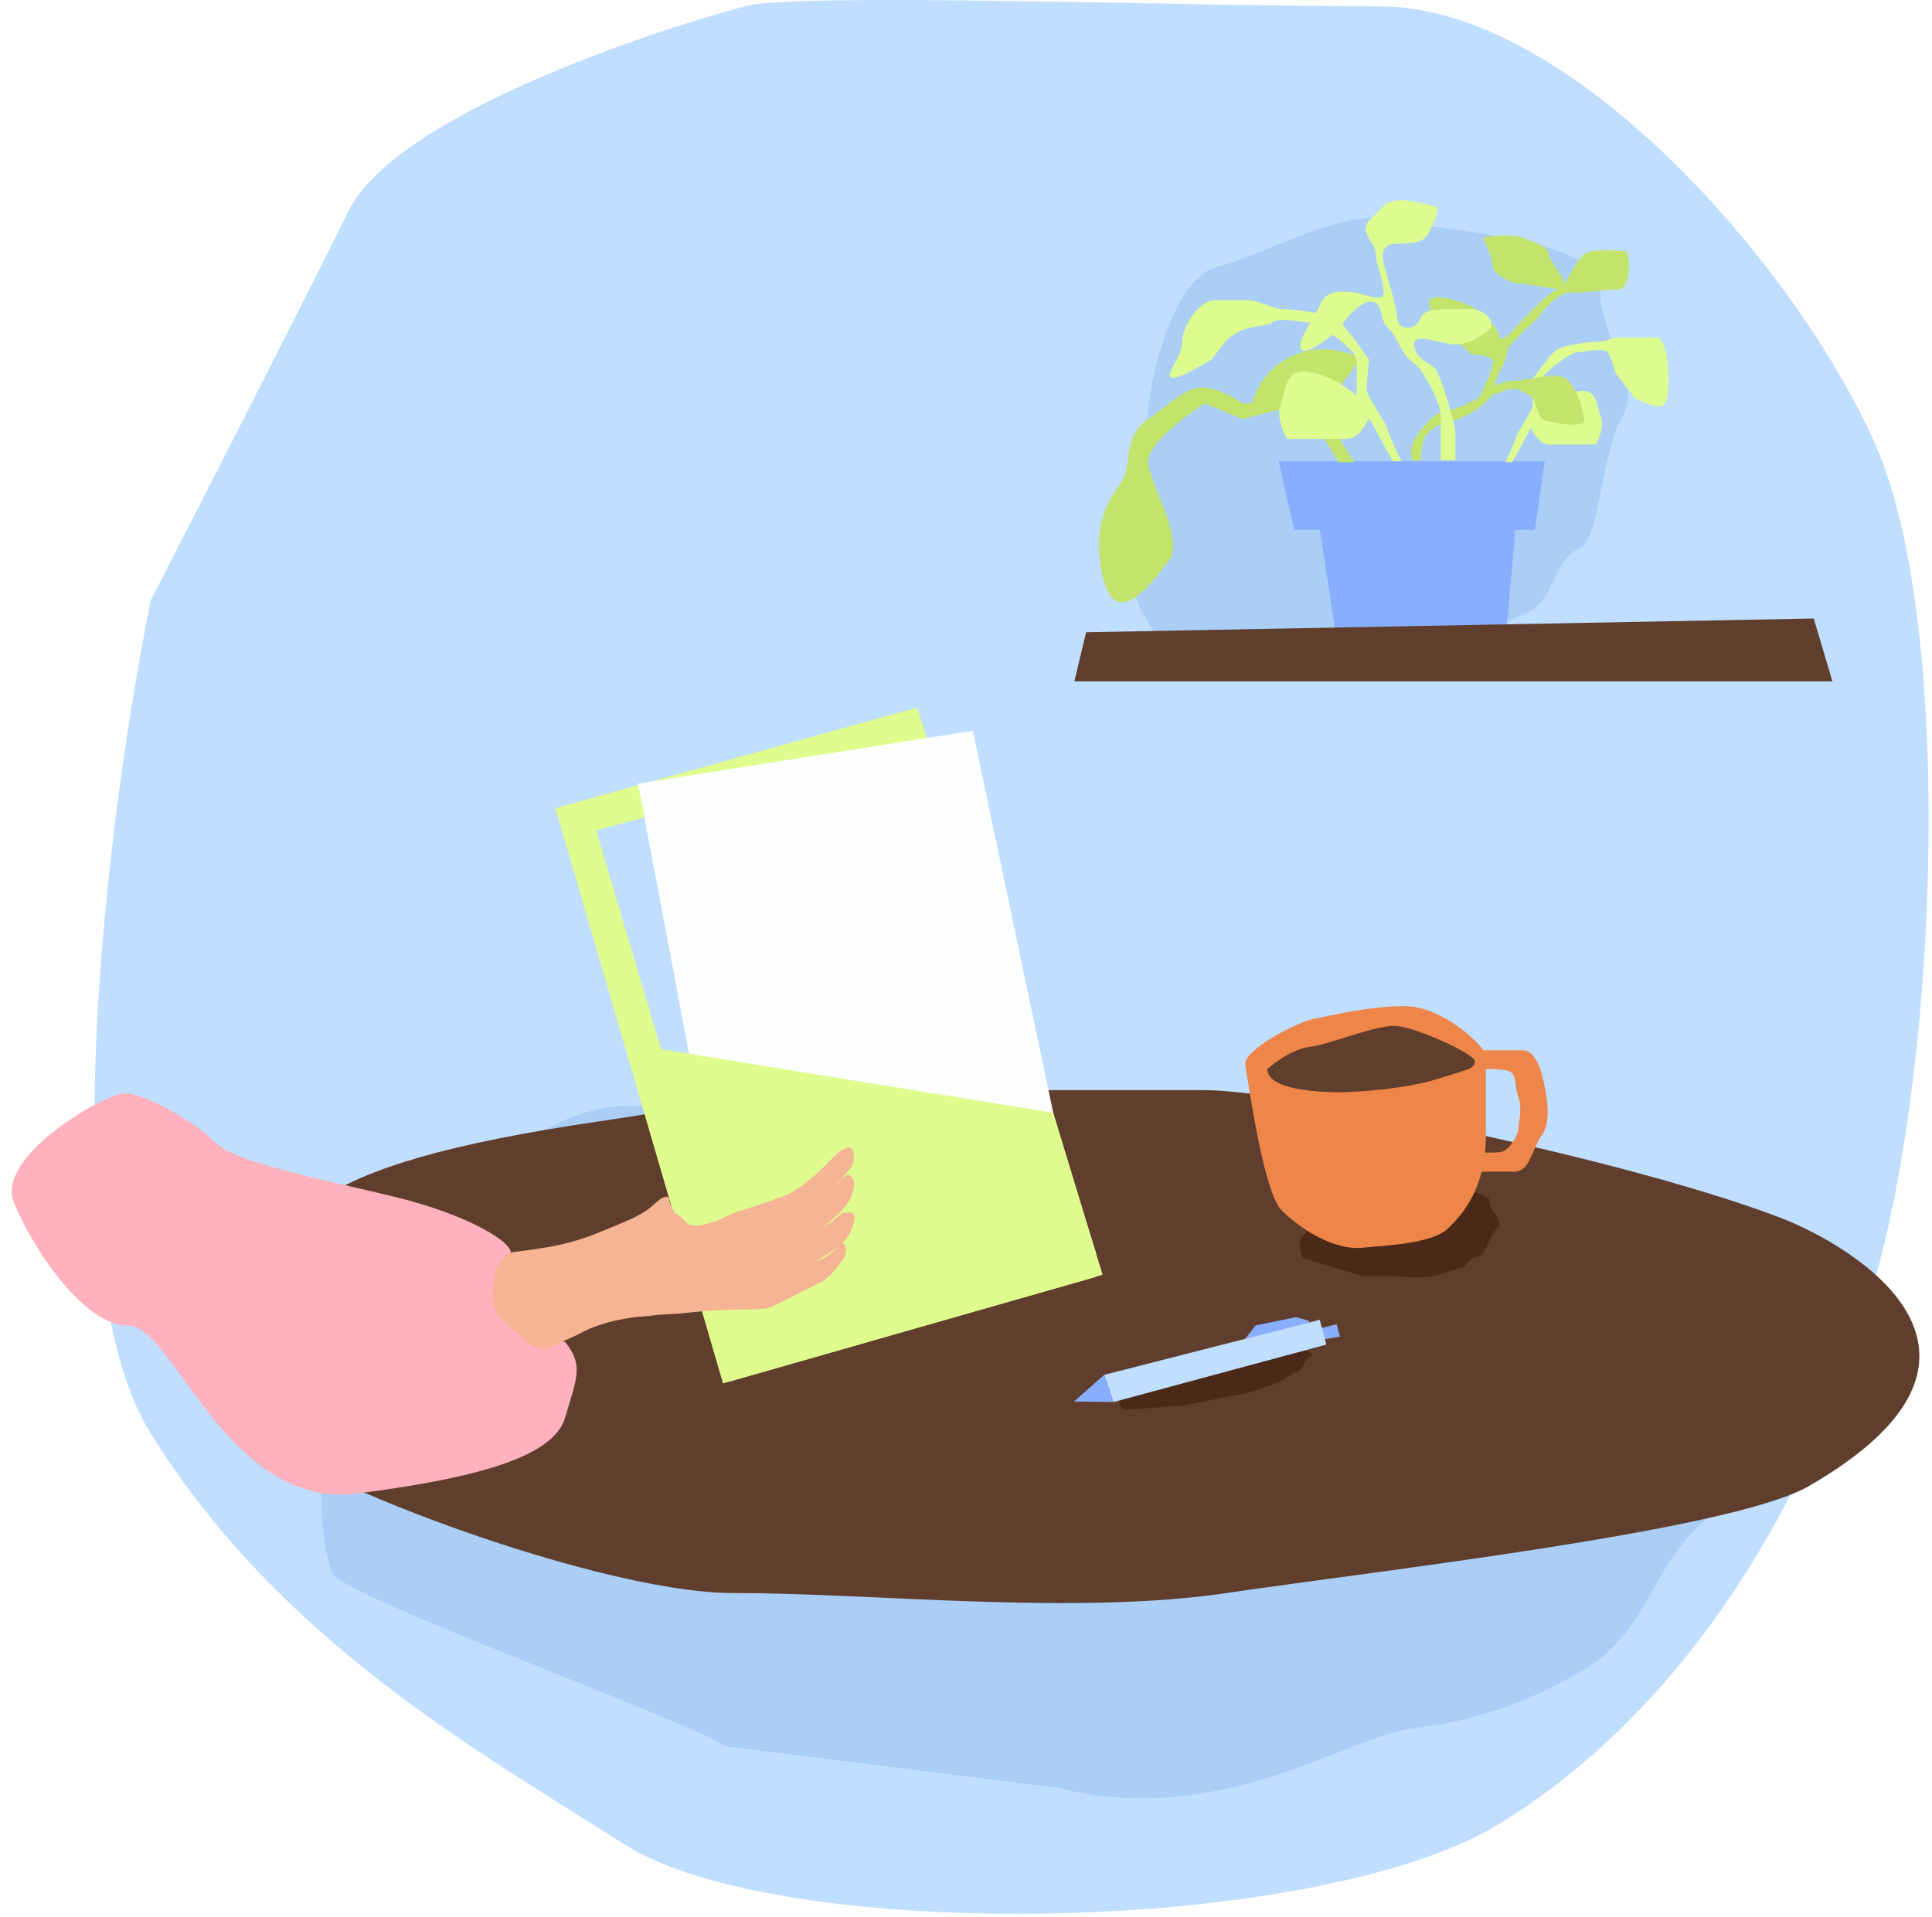
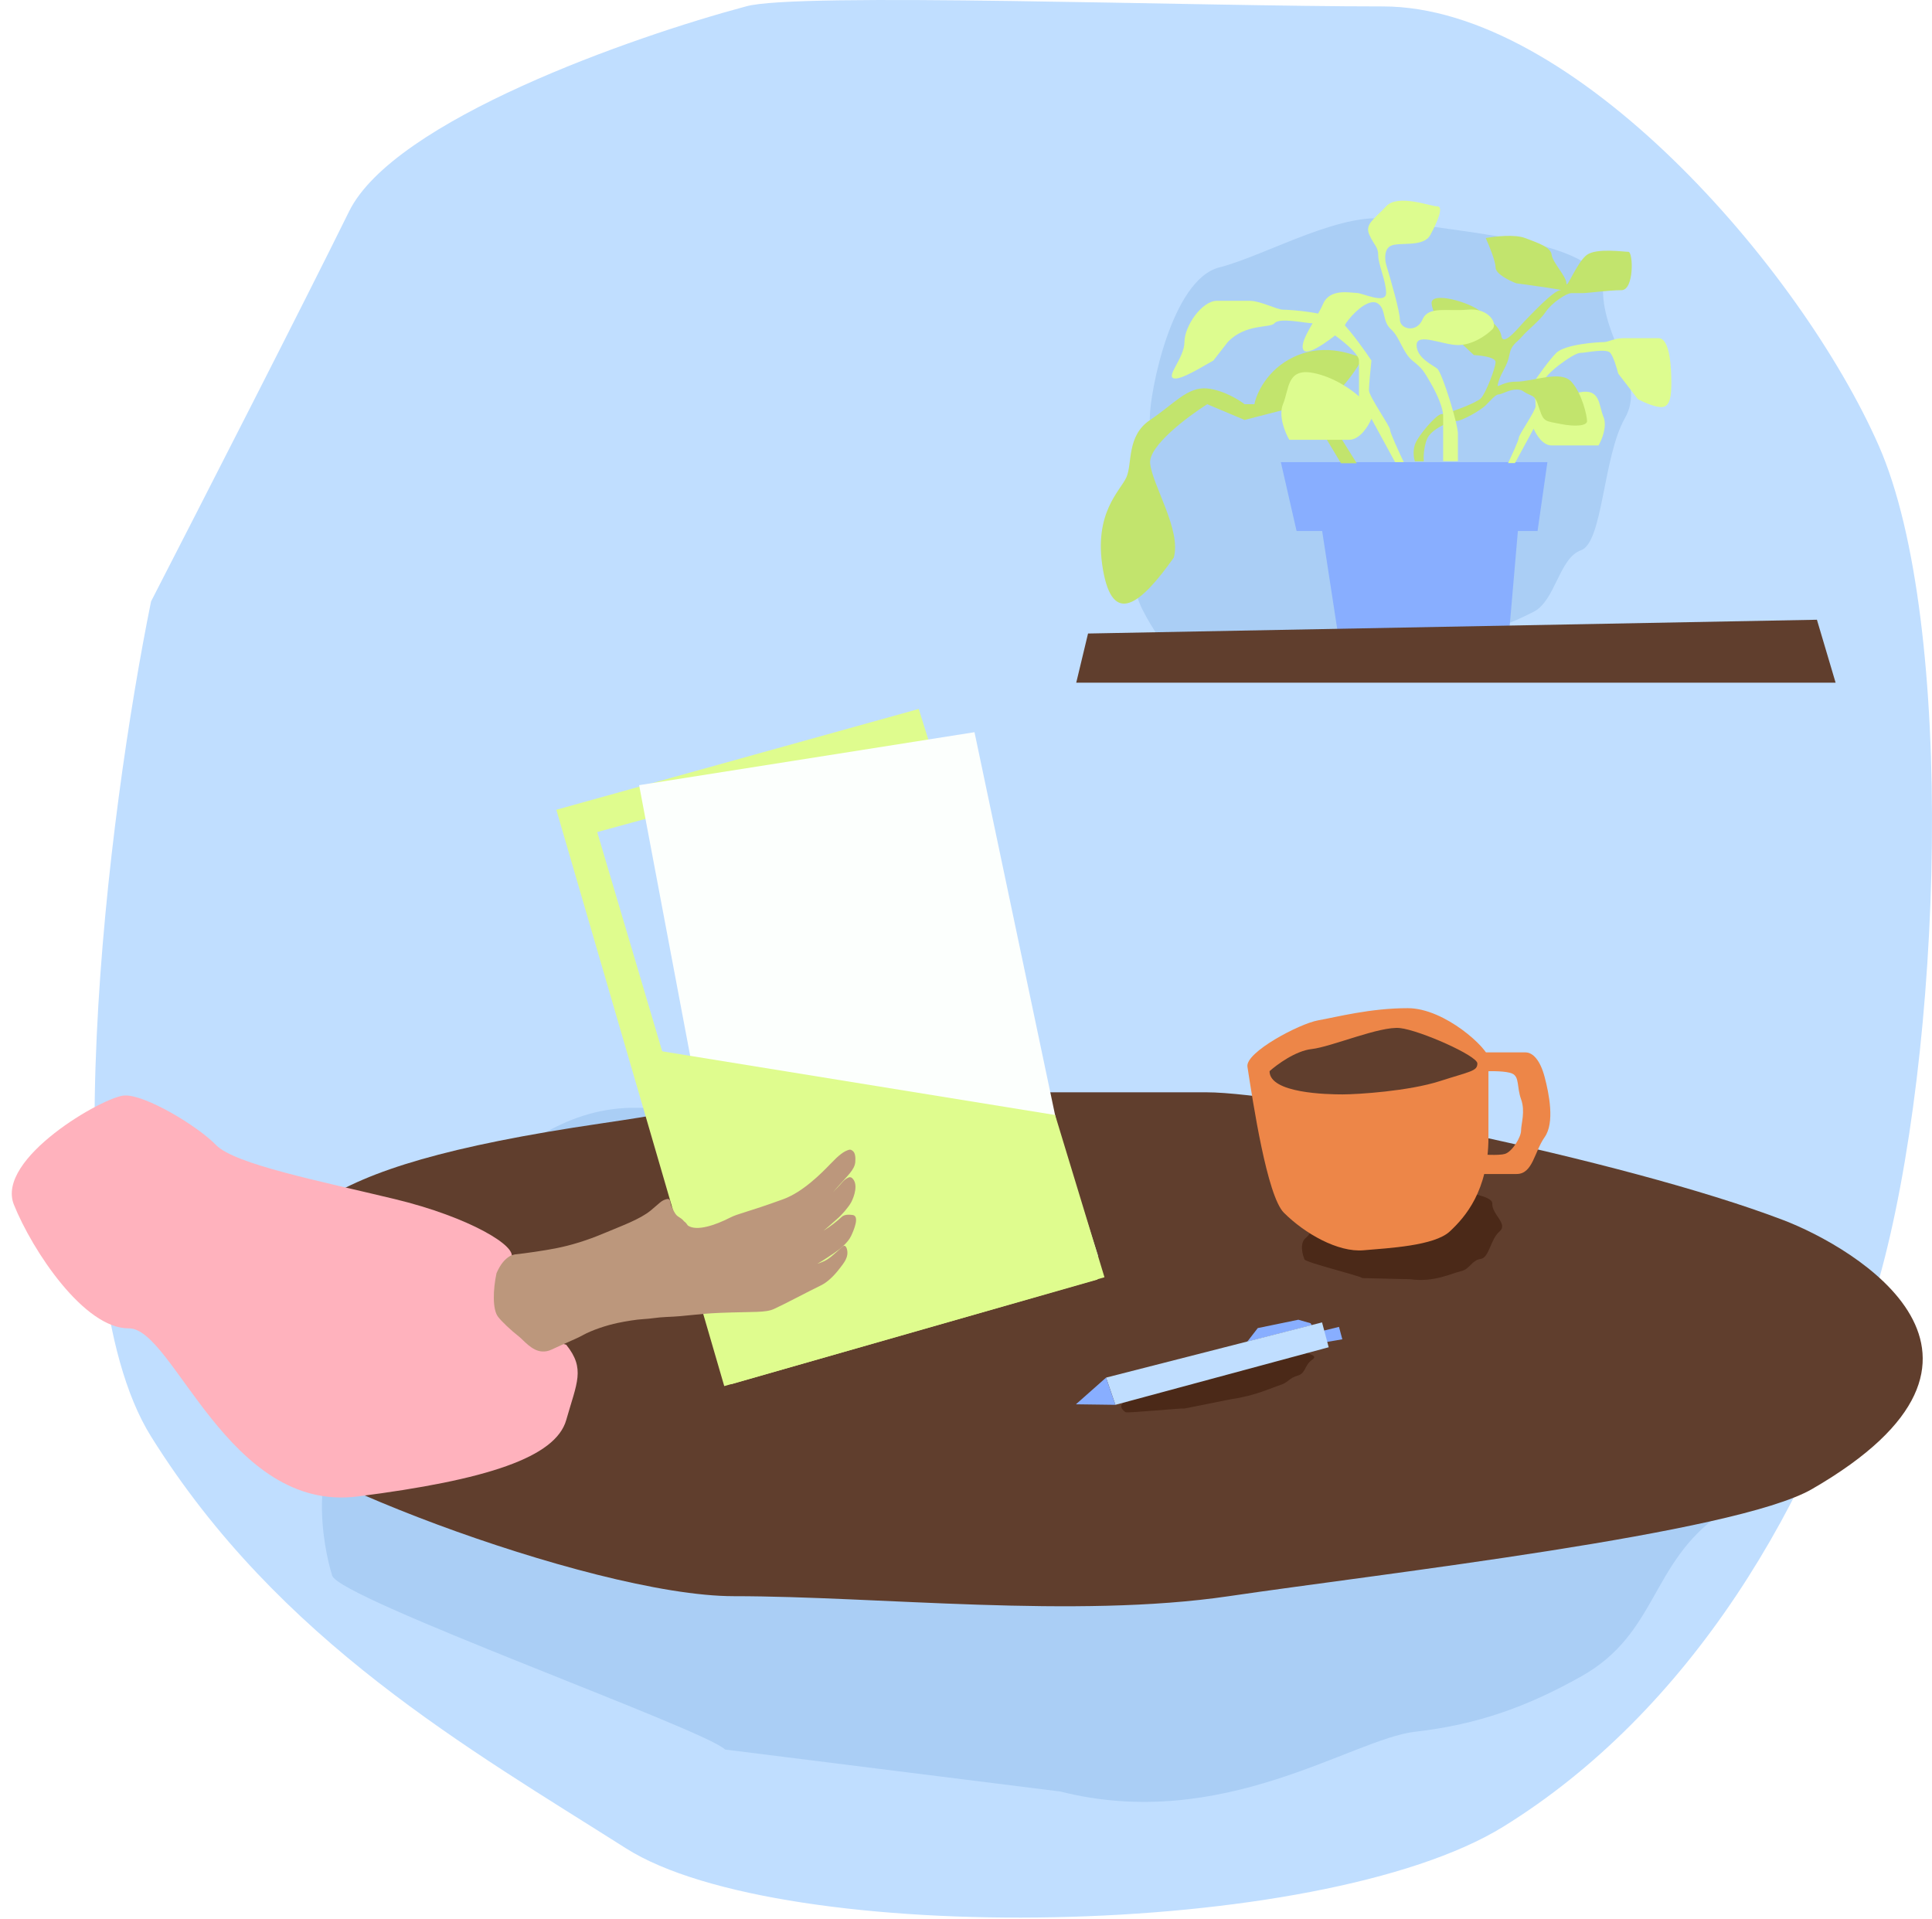
- <svg xmlns="http://www.w3.org/2000/svg" width="254" height="252" viewBox="0 0 254 252" fill="none">
-   <path d="M45.809 27.751C51.696 15.792 82.985 4.829 97.893 0.842C104.447 -1.053 156.415 0.842 181.48 0.842C206.544 0.842 236.323 35.226 246.556 58.455C256.788 81.683 254.949 138.376 246.556 168.044C238.162 197.713 221.491 224.736 197.346 239.686C173.202 254.635 102.618 255.553 82.152 242.558C61.687 229.564 36.611 215.422 19.825 188.513C6.396 166.986 14.23 106.484 19.825 78.924C26.034 66.849 39.923 39.711 45.809 27.751Z" fill="#C0DEFF" />
-   <path d="M95.157 229.593L139.158 235.103C160.464 240.495 177.433 228.207 185.722 227.257C194.011 226.308 200.495 223.94 207.535 219.987C217.531 214.375 216.582 205.173 225.739 198.719C234.897 192.264 220.229 182.052 221.862 171.702C223.494 161.352 165.871 151.135 148.605 145.929C131.339 140.723 101.168 145.668 83.579 145.377C65.99 145.085 54.506 166.293 53.672 171.578C52.839 176.863 53.329 182.357 46.759 186.737C40.19 191.118 42.39 202.974 43.599 206.776C44.566 209.817 92.698 227.024 95.157 229.593Z" fill="#AACEF5" />
-   <path d="M30.088 172.787C24.017 182.696 30.002 183.347 32.532 186.602C32.532 191.961 77.419 209.469 96.326 209.469C115.233 209.469 141.085 212.447 161.278 209.469C181.471 206.492 227.674 201.263 237.806 195.415C267.879 178.058 243.462 163.71 234.023 160.107C213.103 152.122 169.057 143.344 158.326 143.344C86.39 143.344 108.383 143.104 78.963 147.418C38.344 153.376 37.676 160.4 30.088 172.787Z" fill="#603E2D" />
-   <path d="M65.93 171.392C66.353 174.357 70.645 175.433 74.314 176.474C76.851 179.633 75.703 181.457 74.314 186.349C72.925 191.241 63.961 194.215 46.927 196.384C29.893 198.552 22.778 174.269 16.918 174.323C11.058 174.376 4.25 164.133 1.824 158.089C-0.603 152.046 13.621 143.888 16.341 143.761C19.061 143.634 25.907 147.743 28.352 150.263C30.798 152.783 41.934 154.977 51.792 157.352C61.65 159.728 68.148 163.662 67.052 165.123C65.956 166.583 65.402 167.686 65.93 171.392Z" fill="#FFB2BD" />
-   <path d="M152.977 84.916L184.312 83.472C192.146 84.771 198.381 81.739 201.258 80.295C204.136 78.851 204.616 73.219 207.493 72.209C210.371 71.198 210.371 59.935 213.249 54.881C216.127 49.827 210.371 44.773 210.371 37.986C210.371 31.199 189.428 30.477 183.033 28.889C176.638 27.3 166.246 33.509 160.011 35.098C153.776 36.686 150.898 51.415 150.898 54.881C150.898 58.346 151.378 61.812 149.3 65.277C147.221 68.743 148.66 76.107 149.3 78.418C149.811 80.266 151.964 83.52 152.977 84.916Z" fill="#AACEF5" />
-   <path d="M170.163 69.682L168.098 60.645H203.082L201.791 69.682H199.209L198.047 83.108H175.585L173.52 69.682H170.163Z" fill="#88AEFF" />
-   <path d="M171.342 53.044L175.989 60.789H178.055L172.891 52.527C173.321 52.699 174.543 52.631 175.989 50.978C177.797 48.913 179.088 46.847 178.571 46.847C178.055 46.847 174.182 44.782 169.793 46.847C166.281 48.5 164.887 51.667 164.629 53.044H163.338C162.564 52.441 160.498 51.185 158.433 50.978C155.851 50.72 154.043 53.044 150.945 55.109C147.847 57.175 148.621 60.789 147.847 62.597C147.072 64.404 143.458 67.244 144.749 74.731C146.04 82.219 149.654 79.379 154.043 73.182C155.076 69.568 151.203 63.629 150.945 60.789C150.739 58.517 155.851 54.679 158.433 53.044L163.338 55.109L171.342 53.044Z" fill="#C2E46D" />
-   <path d="M198.822 60.775H197.918C198.391 59.785 199.338 57.728 199.338 57.418C199.338 57.031 201.533 53.933 201.533 53.287C201.533 52.771 201.36 51.007 201.274 50.189C201.877 49.285 203.314 47.246 204.244 46.316C205.405 45.154 209.795 44.896 210.44 44.896C211.086 44.896 211.86 44.38 213.022 44.38H217.669C219.218 44.38 219.348 48.511 219.348 50.189C219.348 51.867 219.218 53.287 218.186 53.416C217.359 53.52 215.69 52.771 214.958 52.384L212.376 49.027C212.204 48.339 211.757 46.833 211.344 46.316C210.827 45.671 208.116 46.316 207.342 46.316C206.567 46.316 202.565 49.156 202.565 50.189V53.933C203.254 53.287 205.173 51.893 207.342 51.48C210.053 50.964 209.795 53.158 210.44 54.707C210.956 55.947 210.225 57.72 209.795 58.451H203.598C202.462 58.451 201.576 56.988 201.274 56.257L198.822 60.775Z" fill="#DDFC8F" />
-   <path d="M183.091 60.645H184.234C183.636 59.399 182.438 56.807 182.438 56.417C182.438 55.929 179.662 52.026 179.662 51.212C179.662 50.562 179.879 48.339 179.988 47.309C179.226 46.171 177.408 43.601 176.232 42.43C174.762 40.966 169.21 40.641 168.393 40.641C167.577 40.641 165.436 39.474 163.967 39.474H159.707C157.747 39.474 155.446 42.782 155.446 44.896C155.446 47.01 152.849 49.51 154.156 49.672C155.201 49.803 158.322 47.797 159.248 47.309L161.127 44.896C163.45 42.43 166.727 43.081 167.25 42.43C167.903 41.617 171.333 42.43 172.313 42.43C173.293 42.43 178.355 46.008 178.355 47.309V52.026C177.484 51.212 175.056 49.456 172.313 48.936C168.883 48.285 169.21 51.05 168.393 53.002C167.74 54.563 168.665 56.796 169.21 57.718H177.049C178.486 57.718 179.607 55.875 179.988 54.953L183.091 60.645Z" fill="#DDFC8F" />
-   <path d="M185.696 58.348C185.387 59.278 185.567 60.199 185.696 60.543H186.858C186.815 60.07 186.832 58.839 187.246 57.703C187.762 56.283 190.344 55.25 191.118 55.25C191.893 55.25 194.346 53.83 194.991 53.185C195.637 52.539 196.282 51.765 196.669 51.765C197.057 51.765 198.089 51.119 198.993 51.119C199.897 51.119 199.768 51.377 200.671 51.765C201.575 52.152 201.575 52.281 202.091 53.83C202.608 55.379 202.866 55.25 204.802 55.637C206.739 56.025 208.288 55.896 208.288 55.25C208.288 54.605 207.642 51.636 206.222 50.086C204.802 48.537 201.188 50.086 198.993 50.086C196.799 50.086 196.282 51.377 196.669 50.086C197.057 48.795 197.831 48.021 198.089 46.601C198.348 45.181 198.993 45.052 199.768 44.148C200.542 43.245 202.091 42.083 202.866 40.921C203.64 39.759 205.577 38.468 206.222 38.468H207.642C208.417 38.468 211.128 38.081 212.806 38.081C214.484 38.081 214.355 33.046 213.71 33.046C213.064 33.046 209.579 32.53 208.288 33.433C206.997 34.337 205.577 38.081 205.577 37.177C205.577 36.273 203.77 34.466 203.64 33.433C203.511 32.401 201.833 31.884 200.155 31.239C198.812 30.722 196.153 31.024 194.991 31.239C195.422 32.185 196.282 34.285 196.282 35.111C196.282 35.938 198.089 36.833 198.993 37.177C201.231 37.478 205.525 38.081 204.802 38.081C203.899 38.081 200.8 41.437 200.155 42.083C199.509 42.728 197.315 45.568 197.057 44.148C196.799 42.728 195.508 42.083 194.346 40.921C193.184 39.759 187.633 38.081 187.891 39.888C188.098 41.334 189.182 42.642 189.698 43.115L193.442 46.601C194.389 46.644 196.282 46.885 196.282 47.505C196.282 48.279 194.991 51.636 194.346 52.281C193.7 52.926 189.827 54.346 189.182 54.346C188.537 54.346 186.084 57.187 185.696 58.348Z" fill="#C2E46D" />
-   <path d="M191.335 56.902V60.517H189.398V59.226V54.578C189.398 53.545 188.624 51.738 187.72 50.189C186.816 48.64 186.687 48.382 185.396 47.349C184.105 46.316 183.718 44.251 182.556 43.218C181.394 42.185 181.911 40.636 180.878 39.862C179.845 39.087 178.038 40.636 177.005 41.927C175.972 43.218 176.876 42.702 176.231 43.218C175.585 43.734 171.712 46.962 171.067 45.929C170.421 44.896 172.745 41.927 173.649 39.862C174.552 37.796 177.263 38.442 178.038 38.442C178.812 38.442 181.911 39.991 181.911 38.442C181.911 36.892 180.878 34.698 180.878 33.536C180.878 32.374 180.362 32.245 179.716 30.825C179.071 29.405 180.362 28.759 181.911 27.081C183.46 25.403 187.72 27.081 188.624 27.081C189.527 27.081 188.624 29.147 187.72 30.825C186.816 32.503 183.718 31.729 182.556 32.245C181.627 32.658 181.739 34.052 181.911 34.698C182.513 36.677 183.718 40.894 183.718 41.927C183.718 43.218 185.913 43.734 186.687 41.927C187.462 40.12 189.914 40.894 192.625 40.636C195.336 40.378 196.627 42.444 195.853 43.218C195.078 43.993 193.271 45.283 191.335 45.283C189.398 45.283 185.913 43.605 185.913 45.283C185.913 46.962 187.978 47.865 188.624 48.382C189.269 48.898 191.335 55.611 191.335 56.902Z" fill="#DDFC8F" />
-   <path d="M238.454 81.329L142.795 83.136L141.246 89.591H240.906L238.454 81.329Z" fill="#603E2D" />
-   <path d="M178.813 167.726L185.1 167.876C188.184 168.326 190.587 167.067 191.743 166.82C192.898 166.572 193.155 165.373 194.305 165.219C195.456 165.064 195.589 162.644 196.788 161.621C197.986 160.598 195.769 159.387 195.85 157.929C195.93 156.471 187.653 155.858 185.142 155.377C182.631 154.896 178.446 156.003 175.96 156.208C173.475 156.413 172.162 159.515 172.121 160.259C172.079 161.004 172.228 161.759 171.365 162.458C170.501 163.157 170.983 164.771 171.209 165.281C171.389 165.69 178.429 167.404 178.813 167.726Z" fill="#4B2918" />
-   <path d="M155.493 184.836L161.658 183.605C164.734 183.167 166.909 182.116 168.004 181.768C169.1 181.42 169.185 180.839 170.288 180.533C171.392 180.228 171.189 179.133 172.22 178.435C173.25 177.736 170.917 177.66 170.795 177C170.673 176.341 162.5 177.779 159.98 178.085C157.46 178.391 153.522 179.743 151.122 180.346C148.721 180.949 147.864 182.588 147.926 182.925C147.989 183.262 148.238 183.564 147.49 184.05C146.743 184.537 147.436 185.149 147.726 185.327C147.959 185.47 155.074 184.773 155.493 184.836Z" fill="#4B2918" />
-   <path d="M168.496 159.143C166.291 156.938 164.444 144.684 163.719 139.993C163.406 138.107 170.538 134.335 173.004 133.9C175.47 133.465 179.822 132.304 184.755 132.304C189.688 132.304 195.346 137.672 195.346 138.833V149.278C195.346 156.242 192.299 159.724 190.268 161.61C188.237 163.496 182.279 163.786 178.942 164.076C175.605 164.366 171.253 161.9 168.496 159.143Z" fill="#ED8648" />
-   <path d="M172.132 137.672C170.043 137.904 167.586 139.703 166.619 140.573C166.619 143.475 174.163 143.62 176.194 143.62C178.225 143.62 184.899 143.185 188.961 141.879C193.023 140.573 193.893 140.573 193.893 139.558C193.893 138.542 186.349 135.206 183.738 134.915C181.127 134.625 174.743 137.382 172.132 137.672Z" fill="#603E2D" />
-   <path d="M200.208 138.107H194.801V140.596C195.703 140.548 197.698 140.538 198.47 140.889C199.436 141.328 199.049 142.646 199.629 144.257C200.208 145.867 199.629 147.477 199.629 148.356C199.629 149.234 198.47 151.138 197.505 151.43C196.732 151.665 194.48 151.528 193.45 151.43C193.128 152.309 192.678 154.066 193.45 154.066H199.049C201.173 154.066 201.366 151.138 202.718 149.234C204.069 147.331 203.297 143.524 202.718 141.328C202.139 139.132 201.173 138.107 200.208 138.107Z" fill="#ED8648" />
-   <path d="M165.073 174.285L163.692 176.069L172.15 173.909L172.006 173.65L170.395 173.19L165.073 174.285Z" fill="#88AEFF" />
-   <path d="M175.733 174.127L173.185 174.754L173.674 176.183L176.169 175.759L175.733 174.127Z" fill="#88AEFF" />
-   <path d="M146.386 184.357L145.163 180.784L173.507 173.539L173.818 174.704L174.161 175.986L174.378 176.802L146.386 184.357Z" fill="#C0DEFF" />
-   <path d="M146.386 184.356L145.163 180.784L141.205 184.287L146.386 184.356Z" fill="#88AEFF" />
-   <path d="M95.053 181.9L73.014 106.266L120.578 93.036L144.041 167.916L95.053 181.9Z" fill="#DFFC8E" />
-   <path d="M98.652 177.575L78.381 109.194L122.523 97.118L144.118 164.814L98.652 177.575Z" fill="#C0DEFF" />
-   <path d="M96.462 169.746L83.88 103.039L127.893 96.086L141.828 162.28L96.462 169.746Z" fill="#FCFFFD" />
-   <path d="M144.954 167.616L138.478 146.324L84.112 137.513L95.98 181.65L144.954 167.616Z" fill="#DFFC8E" />
-   <path d="M67.571 164.618C68.984 164.474 71.457 164.109 72.913 163.824C74.997 163.415 77.077 162.769 79.306 161.828C81.629 160.847 83.98 160.019 85.399 158.853C86.557 157.902 86.785 157.544 87.445 157.374C88.105 157.204 87.907 157.863 88.105 158.259C88.303 158.655 88.501 159.183 88.831 159.513C88.979 159.661 89.432 159.9 89.557 160.041C90.085 160.635 89.786 160.144 90.283 160.833C91.447 161.622 93.907 160.767 95.819 159.79C96.907 159.235 98.037 159.103 102.791 157.374C105.327 156.451 107.734 154.049 109.003 152.725C110.105 151.576 110.747 151.068 111.462 150.878C111.633 150.832 111.813 150.949 111.953 151.072C112.245 151.329 112.296 151.906 112.246 152.507C112.161 153.511 111.211 154.299 109.891 155.806C109.708 156.016 109.52 156.229 109.329 156.444C109.752 156.002 110.177 155.588 110.524 155.171C110.768 154.877 111.07 154.653 111.375 154.517C111.526 154.449 111.707 154.494 111.816 154.589C112.699 155.35 112.1 157.057 111.698 157.797C111.356 158.427 110.434 159.485 109.869 159.954C109.441 160.31 108.837 160.903 108.065 161.519C108.992 160.949 109.8 160.312 110.479 159.684C110.813 159.375 111.42 159.368 111.918 159.446C112.859 159.593 112.024 161.51 111.698 162.196C111.27 163.096 110.248 163.919 109.502 164.416C108.881 164.83 108.122 165.362 107.266 165.851C107.505 165.764 107.723 165.684 107.895 165.622C108.8 165.291 109.556 164.488 110.389 163.768C110.584 163.599 110.712 163.462 110.842 163.486C110.972 163.509 111.094 163.69 111.158 163.944C111.424 164.991 110.721 165.775 110.209 166.446C109.407 167.499 108.547 168.288 107.755 168.673C105.883 169.585 102.93 171.165 101.561 171.784C100.448 172.288 98.897 172.116 94.582 172.284C91.416 172.406 90.286 172.723 87.426 172.831C86.238 172.875 85.471 173.059 84.457 173.107C83.578 173.149 82.061 173.401 81.027 173.619C79.707 173.899 77.736 174.516 76.429 175.249C75.624 175.699 74.026 176.332 72.386 177.11C71.944 177.32 71.566 177.375 71.15 177.355C69.797 177.289 68.72 175.872 68.096 175.387C67.109 174.621 65.824 173.417 65.351 172.783C64.626 171.814 64.695 169.274 65.163 167.079C65.69 165.87 66.297 165.169 67.057 164.763C67.24 164.707 67.397 164.652 67.571 164.618Z" fill="#F5B493" />
+ <svg xmlns="http://www.w3.org/2000/svg" width="294" height="292" viewBox="0 0 294 292" fill="none">
+   <path d="M53.116 32.178C59.942 18.311 96.221 5.599 113.507 0.977C121.106 -1.221 181.364 0.977 210.426 0.977C239.489 0.977 274.017 40.845 285.882 67.778C297.747 94.712 295.614 160.447 285.882 194.848C276.15 229.249 256.819 260.583 228.824 277.916C200.828 295.25 118.985 296.314 95.256 281.247C71.526 266.18 42.451 249.782 22.987 218.582C7.416 193.621 16.499 123.469 22.987 91.512C30.186 77.512 46.291 46.045 53.116 32.178Z" fill="#C0DEFF" />
+   <path d="M110.334 266.214L161.354 272.603C186.058 278.854 205.734 264.606 215.345 263.506C224.956 262.405 232.475 259.659 240.638 255.076C252.228 248.569 251.128 237.899 261.745 230.415C272.363 222.931 255.356 211.089 257.249 199.089C259.142 187.088 192.328 175.241 172.308 169.205C152.288 163.169 117.304 168.903 96.91 168.565C76.516 168.227 63.2 192.818 62.233 198.946C61.267 205.074 61.835 211.444 54.218 216.522C46.601 221.601 49.151 235.349 50.553 239.757C51.674 243.284 107.484 263.235 110.334 266.214Z" fill="#AACEF5" />
+   <path d="M34.885 200.347C27.846 211.836 34.786 212.591 37.719 216.366C37.719 222.58 89.766 242.88 111.688 242.88C133.611 242.88 163.586 246.333 187 242.88C210.414 239.428 263.986 233.365 275.734 226.585C310.605 206.459 282.292 189.822 271.348 185.645C247.091 176.386 196.02 166.208 183.577 166.208C100.167 166.208 125.668 165.929 91.555 170.932C44.458 177.84 43.684 185.985 34.885 200.347Z" fill="#603E2D" />
+   <path d="M76.446 198.73C76.937 202.168 81.913 203.415 86.167 204.622C89.109 208.285 87.777 210.399 86.167 216.072C84.557 221.745 74.162 225.193 54.412 227.707C34.661 230.222 26.412 202.066 19.616 202.128C12.821 202.189 4.928 190.312 2.115 183.305C-0.699 176.297 15.793 166.839 18.947 166.691C22.102 166.544 30.039 171.309 32.875 174.231C35.711 177.152 48.623 179.696 60.053 182.45C71.484 185.205 79.018 189.767 77.747 191.46C76.477 193.153 75.833 194.433 76.446 198.73Z" fill="#FFB2BD" />
+   <path d="M177.379 98.46L213.712 96.786C222.795 98.293 230.024 94.777 233.361 93.102C236.698 91.428 237.254 84.898 240.591 83.726C243.927 82.554 243.927 69.494 247.264 63.634C250.601 57.774 243.927 51.914 243.927 44.045C243.927 36.175 219.644 35.338 212.229 33.496C204.814 31.655 192.765 38.854 185.535 40.696C178.305 42.538 174.969 59.616 174.969 63.634C174.969 67.653 175.525 71.671 173.115 75.689C170.705 79.708 172.373 88.247 173.115 90.926C173.708 93.069 176.205 96.842 177.379 98.46Z" fill="#AACEF5" />
+   <path d="M197.305 80.796L194.91 70.318H235.475L233.978 80.796H230.984L229.637 96.363H203.592L201.197 80.796H197.305Z" fill="#88AEFF" />
+   <path d="M198.673 61.505L204.061 70.486H206.456L200.469 60.906C200.968 61.105 202.385 61.026 204.061 59.11C206.157 56.715 207.654 54.32 207.055 54.32C206.456 54.32 201.966 51.925 196.876 54.32C192.805 56.236 191.188 59.908 190.889 61.505H189.392C188.494 60.806 186.099 59.349 183.704 59.11C180.71 58.81 178.615 61.505 175.022 63.9C171.43 66.294 172.328 70.486 171.43 72.581C170.532 74.677 166.341 77.97 167.838 86.651C169.334 95.333 173.526 92.04 178.615 84.855C179.812 80.664 175.322 73.779 175.022 70.486C174.783 67.851 180.71 63.401 183.704 61.505L189.392 63.9L198.673 61.505Z" fill="#C2E46D" />
+   <path d="M230.535 70.468H229.487C230.036 69.321 231.134 66.936 231.134 66.576C231.134 66.127 233.678 62.535 233.678 61.787C233.678 61.188 233.479 59.142 233.379 58.194C234.078 57.146 235.744 54.781 236.822 53.704C238.169 52.356 243.258 52.057 244.007 52.057C244.755 52.057 245.653 51.458 247 51.458H252.389C254.185 51.458 254.335 56.248 254.335 58.194C254.335 60.14 254.185 61.787 252.988 61.936C252.03 62.056 250.094 61.188 249.246 60.739L246.252 56.847C246.052 56.049 245.533 54.302 245.055 53.704C244.456 52.955 241.312 53.704 240.414 53.704C239.516 53.704 234.876 56.997 234.876 58.194V62.535C235.674 61.787 237.9 60.17 240.414 59.691C243.558 59.092 243.258 61.637 244.007 63.433C244.605 64.87 243.757 66.926 243.258 67.774H236.073C234.756 67.774 233.728 66.078 233.379 65.229L230.535 70.468Z" fill="#DDFC8F" />
+   <path d="M212.295 70.318H213.62C212.926 68.872 211.537 65.868 211.537 65.415C211.537 64.849 208.318 60.324 208.318 59.381C208.318 58.626 208.571 56.049 208.697 54.855C207.813 53.535 205.705 50.555 204.341 49.197C202.637 47.5 196.199 47.123 195.252 47.123C194.305 47.123 191.824 45.77 190.12 45.77H185.18C182.908 45.77 180.24 49.605 180.24 52.057C180.24 54.508 177.229 57.406 178.744 57.595C179.956 57.746 183.575 55.42 184.648 54.855L186.827 52.057C189.521 49.197 193.321 49.952 193.927 49.197C194.684 48.254 198.661 49.197 199.797 49.197C200.933 49.197 206.803 53.346 206.803 54.855V60.324C205.793 59.381 202.978 57.344 199.797 56.74C195.82 55.986 196.199 59.192 195.252 61.455C194.495 63.265 195.568 65.855 196.199 66.924H205.288C206.955 66.924 208.255 64.787 208.697 63.718L212.295 70.318Z" fill="#DDFC8F" />
+   <path d="M215.314 67.654C214.954 68.732 215.164 69.8 215.314 70.199H216.661C216.611 69.65 216.631 68.223 217.11 66.906C217.709 65.259 220.702 64.062 221.6 64.062C222.498 64.062 225.342 62.415 226.091 61.667C226.839 60.919 227.588 60.02 228.037 60.02C228.486 60.02 229.683 59.272 230.731 59.272C231.779 59.272 231.629 59.571 232.677 60.02C233.725 60.469 233.725 60.619 234.324 62.415C234.922 64.212 235.222 64.062 237.467 64.511C239.712 64.96 241.508 64.81 241.508 64.062C241.508 63.313 240.76 59.871 239.113 58.075C237.467 56.278 233.276 58.075 230.731 58.075C228.186 58.075 227.588 59.571 228.037 58.075C228.486 56.578 229.384 55.68 229.683 54.033C229.983 52.387 230.731 52.237 231.629 51.189C232.527 50.141 234.324 48.794 235.222 47.447C236.12 46.1 238.365 44.603 239.113 44.603H240.76C241.658 44.603 244.801 44.154 246.747 44.154C248.693 44.154 248.544 38.316 247.795 38.316C247.047 38.316 243.005 37.717 241.508 38.765C240.012 39.813 238.365 44.154 238.365 43.106C238.365 42.058 236.269 39.963 236.12 38.765C235.97 37.568 234.024 36.969 232.078 36.221C230.522 35.622 227.438 35.971 226.091 36.221C226.59 37.318 227.588 39.753 227.588 40.711C227.588 41.669 229.683 42.707 230.731 43.106C233.326 43.455 238.305 44.154 237.467 44.154C236.419 44.154 232.827 48.046 232.078 48.794C231.33 49.542 228.785 52.836 228.486 51.189C228.186 49.542 226.69 48.794 225.342 47.447C223.995 46.1 217.559 44.154 217.858 46.249C218.098 47.926 219.355 49.443 219.954 49.992L224.295 54.033C225.392 54.083 227.588 54.362 227.588 55.081C227.588 55.979 226.091 59.871 225.342 60.619C224.594 61.368 220.104 63.014 219.355 63.014C218.607 63.014 215.763 66.307 215.314 67.654Z" fill="#C2E46D" />
+   <path d="M221.856 65.978V70.169H219.61V68.672V63.283C219.61 62.086 218.712 59.99 217.664 58.194C216.617 56.398 216.467 56.098 214.97 54.901C213.473 53.703 213.024 51.308 211.677 50.111C210.33 48.913 210.929 47.117 209.731 46.219C208.534 45.321 206.438 47.117 205.241 48.614C204.043 50.111 205.091 49.512 204.342 50.111C203.594 50.71 199.104 54.452 198.355 53.254C197.607 52.057 200.301 48.614 201.349 46.219C202.397 43.824 205.54 44.573 206.438 44.573C207.336 44.573 210.929 46.369 210.929 44.573C210.929 42.776 209.731 40.232 209.731 38.885C209.731 37.538 209.132 37.388 208.384 35.741C207.636 34.095 209.132 33.346 210.929 31.4C212.725 29.454 217.664 31.4 218.712 31.4C219.76 31.4 218.712 33.795 217.664 35.741C216.617 37.687 213.024 36.789 211.677 37.388C210.599 37.867 210.729 39.483 210.929 40.232C211.627 42.527 213.024 47.417 213.024 48.614C213.024 50.111 215.569 50.71 216.467 48.614C217.365 46.519 220.209 47.417 223.352 47.117C226.496 46.818 227.993 49.213 227.095 50.111C226.196 51.009 224.101 52.506 221.856 52.506C219.61 52.506 215.569 50.56 215.569 52.506C215.569 54.452 217.964 55.5 218.712 56.098C219.461 56.697 221.856 64.481 221.856 65.978Z" fill="#DDFC8F" />
+   <path d="M276.488 94.301L165.572 96.397L163.775 103.881H279.332L276.488 94.301Z" fill="#603E2D" />
+   <path d="M207.334 194.478L214.624 194.652C218.199 195.174 220.986 193.714 222.326 193.427C223.666 193.14 223.963 191.75 225.297 191.571C226.631 191.392 226.786 188.586 228.176 187.4C229.565 186.214 226.995 184.809 227.088 183.118C227.181 181.427 217.584 180.717 214.672 180.159C211.761 179.602 206.908 180.885 204.026 181.123C201.144 181.361 199.622 184.957 199.574 185.821C199.526 186.684 199.699 187.559 198.698 188.37C197.697 189.181 198.255 191.052 198.517 191.644C198.726 192.117 206.888 194.105 207.334 194.478Z" fill="#4B2918" />
+   <path d="M180.295 214.317L187.443 212.889C191.009 212.381 193.531 211.162 194.801 210.759C196.071 210.356 196.171 209.682 197.45 209.328C198.729 208.973 198.494 207.704 199.689 206.894C200.884 206.085 198.178 205.996 198.037 205.231C197.896 204.466 188.419 206.134 185.497 206.489C182.575 206.844 178.009 208.411 175.226 209.11C172.442 209.81 171.449 211.71 171.521 212.101C171.593 212.491 171.882 212.842 171.015 213.406C170.148 213.97 170.952 214.679 171.289 214.886C171.558 215.052 179.808 214.244 180.295 214.317Z" fill="#4B2918" />
+   <path d="M195.369 184.527C192.813 181.97 190.671 167.761 189.83 162.322C189.467 160.135 197.736 155.762 200.596 155.257C203.455 154.752 208.502 153.407 214.221 153.407C219.941 153.407 226.501 159.631 226.501 160.976V173.088C226.501 181.162 222.968 185.199 220.613 187.386C218.258 189.573 211.35 189.909 207.481 190.246C203.612 190.582 198.566 187.723 195.369 184.527Z" fill="#ED8648" />
+   <path d="M199.585 159.63C197.162 159.9 194.314 161.985 193.192 162.995C193.192 166.359 201.94 166.527 204.295 166.527C206.65 166.527 214.388 166.023 219.098 164.509C223.808 162.995 224.817 162.995 224.817 161.817C224.817 160.64 216.07 156.771 213.042 156.434C210.014 156.098 202.612 159.294 199.585 159.63Z" fill="#603E2D" />
+   <path d="M232.141 160.135H225.872V163.021C226.917 162.964 229.23 162.953 230.126 163.361C231.245 163.87 230.798 165.398 231.469 167.265C232.141 169.132 231.469 171 231.469 172.018C231.469 173.037 230.126 175.244 229.007 175.583C228.111 175.855 225.499 175.696 224.305 175.583C223.932 176.602 223.41 178.639 224.305 178.639H230.798C233.26 178.639 233.484 175.244 235.051 173.037C236.618 170.83 235.723 166.416 235.051 163.87C234.38 161.323 233.26 160.135 232.141 160.135Z" fill="#ED8648" />
+   <path d="M191.402 202.084L189.801 204.153L199.608 201.648L199.441 201.348L197.573 200.815L191.402 202.084Z" fill="#88AEFF" />
+   <path d="M203.761 201.901L200.806 202.628L201.373 204.285L204.266 203.793L203.761 201.901Z" fill="#88AEFF" />
+   <path d="M169.734 213.762L168.317 209.62L201.181 201.22L201.542 202.571L201.939 204.057L202.191 205.003L169.734 213.762Z" fill="#C0DEFF" />
+   <path d="M169.734 213.762L168.317 209.62L163.727 213.682L169.734 213.762Z" fill="#88AEFF" />
+   <path d="M110.212 210.913L84.658 123.216L139.808 107.876L167.014 194.699L110.212 210.913Z" fill="#DFFC8E" />
+   <path d="M114.385 205.899L90.88 126.611L142.063 112.608L167.102 191.103L114.385 205.899Z" fill="#C0DEFF" />
+   <path d="M111.847 196.821L97.258 119.474L148.292 111.413L164.45 188.164L111.847 196.821Z" fill="#FCFFFD" />
+   <path d="M168.073 194.351L160.563 169.663L97.525 159.446L111.287 210.623L168.073 194.351Z" fill="#DFFC8E" />
+   <path d="M78.348 190.875C79.987 190.708 82.855 190.286 84.543 189.955C86.959 189.481 89.371 188.732 91.956 187.64C94.648 186.503 97.375 185.543 99.021 184.191C100.363 183.089 100.628 182.673 101.393 182.476C102.158 182.279 101.928 183.043 102.158 183.503C102.388 183.962 102.617 184.574 103 184.957C103.171 185.128 103.696 185.405 103.842 185.569C104.454 186.257 104.107 185.688 104.683 186.487C106.032 187.402 108.885 186.41 111.102 185.278C112.363 184.634 113.674 184.481 119.186 182.476C122.126 181.406 124.917 178.621 126.389 177.086C127.666 175.753 128.411 175.164 129.241 174.944C129.438 174.891 129.647 175.026 129.81 175.169C130.149 175.467 130.208 176.136 130.149 176.833C130.051 177.997 128.949 178.911 127.419 180.658C127.207 180.901 126.989 181.149 126.767 181.398C127.258 180.886 127.75 180.405 128.153 179.921C128.436 179.581 128.786 179.321 129.139 179.163C129.314 179.085 129.524 179.137 129.651 179.246C130.674 180.129 129.98 182.109 129.514 182.967C129.117 183.697 128.049 184.924 127.394 185.468C126.896 185.881 126.196 186.568 125.301 187.282C126.376 186.621 127.313 185.883 128.101 185.154C128.488 184.796 129.191 184.789 129.768 184.879C130.86 185.049 129.892 187.272 129.514 188.068C129.018 189.111 127.833 190.065 126.967 190.642C126.247 191.121 125.367 191.738 124.375 192.305C124.653 192.204 124.905 192.112 125.105 192.039C126.153 191.656 127.03 190.725 127.996 189.89C128.222 189.694 128.37 189.535 128.521 189.563C128.672 189.59 128.813 189.8 128.888 190.094C129.196 191.308 128.38 192.217 127.788 192.995C126.858 194.216 125.86 195.13 124.942 195.578C122.772 196.635 119.347 198.466 117.76 199.185C116.47 199.769 114.672 199.57 109.668 199.764C105.997 199.906 104.687 200.274 101.37 200.398C99.993 200.45 99.104 200.663 97.928 200.719C96.908 200.767 95.15 201.059 93.951 201.313C92.42 201.636 90.135 202.353 88.619 203.202C87.686 203.724 85.834 204.457 83.932 205.36C83.419 205.603 82.981 205.668 82.499 205.644C80.93 205.568 79.681 203.925 78.957 203.363C77.812 202.474 76.323 201.078 75.774 200.343C74.934 199.219 75.014 196.274 75.556 193.729C76.168 192.328 76.872 191.514 77.753 191.043C77.964 190.979 78.146 190.915 78.348 190.875Z" fill="#BC977C" />
</svg>
